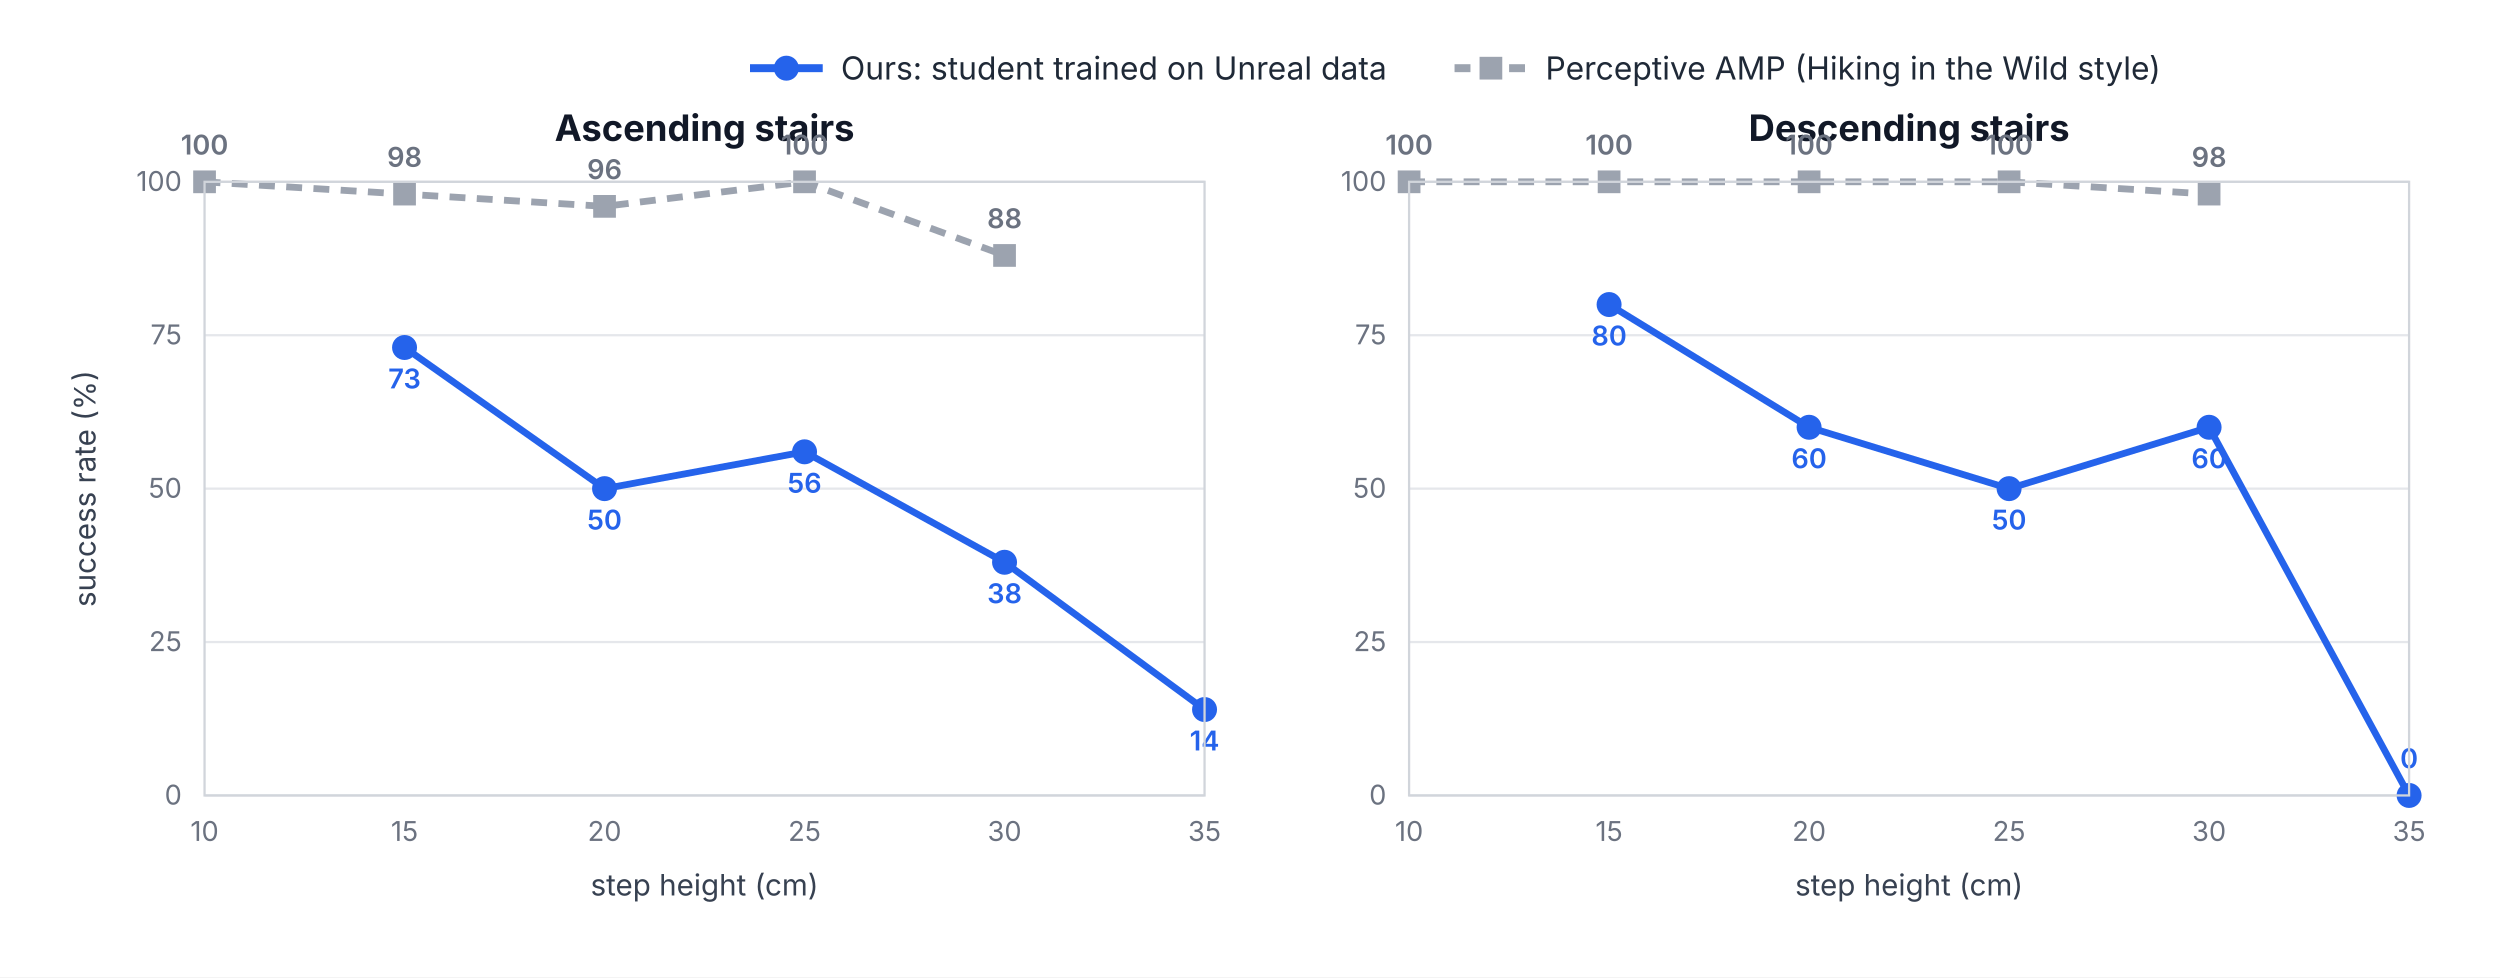
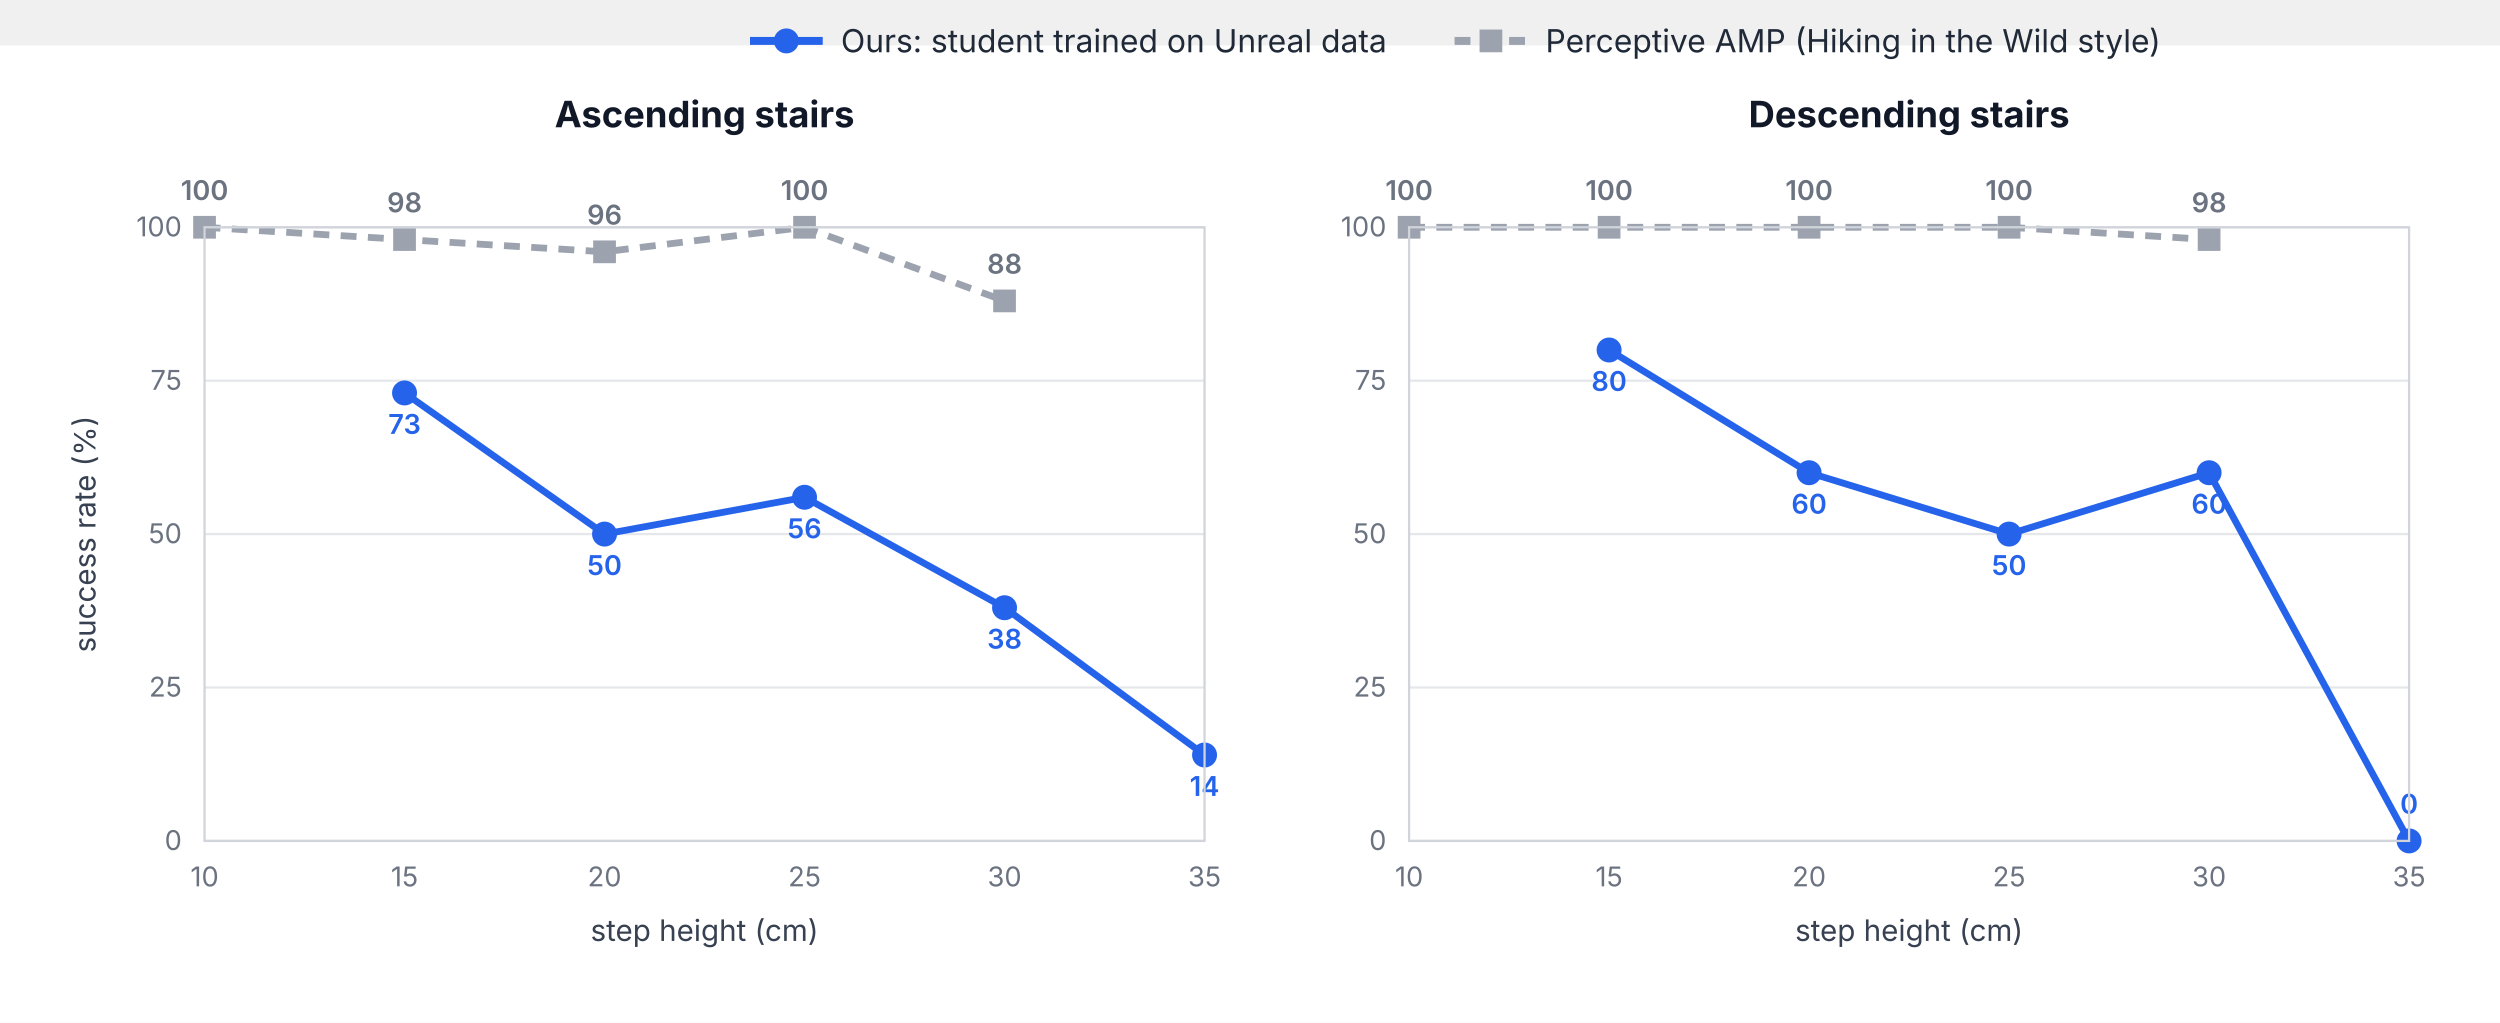
- <svg xmlns="http://www.w3.org/2000/svg" viewBox="0 0 1100 430" font-family="Inter, Helvetica, Arial, sans-serif">
+ <svg xmlns="http://www.w3.org/2000/svg" viewBox="0 -20 1100 450" font-family="Inter, Helvetica, Arial, sans-serif">
  <rect width="1100" height="430" fill="#fff" />
  <g font-size="14" fill="#1f2937">
-     <line x1="330" y1="30" x2="362" y2="30" stroke="#2563eb" stroke-width="3.5" />
-     <circle cx="346" cy="30" r="5.5" fill="#2563eb" />
-     <text x="370" y="35">Ours: student trained on Unreal data</text>
-     <line x1="640" y1="30" x2="672" y2="30" stroke="#9ca3af" stroke-width="3.5" stroke-dasharray="7 5" />
-     <rect x="651" y="25" width="10" height="10" fill="#9ca3af" />
-     <text x="680" y="35">Perceptive AMP (Hiking in the Wild style)</text>
+     <line x1="330" y1="-2" x2="362" y2="-2" stroke="#2563eb" stroke-width="3.5" />
+     <circle cx="346" cy="-2" r="5.5" fill="#2563eb" />
+     <text x="370" y="3">Ours: student trained on Unreal data</text>
+     <line x1="640" y1="-2" x2="672" y2="-2" stroke="#9ca3af" stroke-width="3.5" stroke-dasharray="7 5" />
+     <rect x="651" y="-7" width="10" height="10" fill="#9ca3af" />
+     <text x="680" y="3">Perceptive AMP (Hiking in the Wild style)</text>
  </g>
-   <text x="310.0" y="62" text-anchor="middle" font-size="16" font-weight="700" fill="#111827">Ascending stairs</text>
+   <text x="310.0" y="36" text-anchor="middle" font-size="16" font-weight="700" fill="#111827">Ascending stairs</text>
  <line x1="90" y1="350.0" x2="530" y2="350.0" stroke="#e5e7eb" />
  <text x="80" y="354.0" text-anchor="end" font-size="12" fill="#6b7280">0</text>
  <line x1="90" y1="282.5" x2="530" y2="282.5" stroke="#e5e7eb" />
  <text x="80" y="286.5" text-anchor="end" font-size="12" fill="#6b7280">25</text>
  <line x1="90" y1="215.0" x2="530" y2="215.0" stroke="#e5e7eb" />
  <text x="80" y="219.0" text-anchor="end" font-size="12" fill="#6b7280">50</text>
  <line x1="90" y1="147.5" x2="530" y2="147.5" stroke="#e5e7eb" />
  <text x="80" y="151.5" text-anchor="end" font-size="12" fill="#6b7280">75</text>
  <line x1="90" y1="80.0" x2="530" y2="80.0" stroke="#e5e7eb" />
  <text x="80" y="84.0" text-anchor="end" font-size="12" fill="#6b7280">100</text>
  <text x="90.0" y="370" text-anchor="middle" font-size="12" fill="#6b7280">10</text>
  <text x="178.0" y="370" text-anchor="middle" font-size="12" fill="#6b7280">15</text>
  <text x="266.0" y="370" text-anchor="middle" font-size="12" fill="#6b7280">20</text>
  <text x="354.0" y="370" text-anchor="middle" font-size="12" fill="#6b7280">25</text>
  <text x="442.0" y="370" text-anchor="middle" font-size="12" fill="#6b7280">30</text>
  <text x="530.0" y="370" text-anchor="middle" font-size="12" fill="#6b7280">35</text>
  <text x="310.0" y="394" text-anchor="middle" font-size="13" fill="#374151">step height (cm)</text>
  <text transform="translate(42,215.0) rotate(-90)" text-anchor="middle" font-size="13" fill="#374151">success rate (%)</text>
  <polyline points="90.0,80.0 178.0,85.4 266.0,90.8 354.0,80.0 442.0,112.4" fill="none" stroke="#9ca3af" stroke-width="3" stroke-dasharray="7 5" />
  <rect x="85.0" y="75.0" width="10" height="10" fill="#9ca3af" />
  <text x="90.0" y="68.0" text-anchor="middle" font-size="12" font-weight="600" fill="#6b7280">100</text>
  <rect x="173.0" y="80.4" width="10" height="10" fill="#9ca3af" />
  <text x="178.0" y="73.4" text-anchor="middle" font-size="12" font-weight="600" fill="#6b7280">98</text>
  <rect x="261.0" y="85.8" width="10" height="10" fill="#9ca3af" />
  <text x="266.0" y="78.8" text-anchor="middle" font-size="12" font-weight="600" fill="#6b7280">96</text>
  <rect x="349.0" y="75.0" width="10" height="10" fill="#9ca3af" />
  <text x="354.0" y="68.0" text-anchor="middle" font-size="12" font-weight="600" fill="#6b7280">100</text>
  <rect x="437.0" y="107.4" width="10" height="10" fill="#9ca3af" />
  <text x="442.0" y="100.4" text-anchor="middle" font-size="12" font-weight="600" fill="#6b7280">88</text>
  <polyline points="178.0,152.9 266.0,215.0 354.0,198.8 442.0,247.4 530.0,312.2" fill="none" stroke="#2563eb" stroke-width="3" />
  <circle cx="178.0" cy="152.9" r="5.5" fill="#2563eb" />
  <text x="178.0" y="170.9" text-anchor="middle" font-size="12" font-weight="600" fill="#2563eb">73</text>
  <circle cx="266.0" cy="215.0" r="5.5" fill="#2563eb" />
  <text x="266.0" y="233.0" text-anchor="middle" font-size="12" font-weight="600" fill="#2563eb">50</text>
  <circle cx="354.0" cy="198.8" r="5.5" fill="#2563eb" />
  <text x="354.0" y="216.8" text-anchor="middle" font-size="12" font-weight="600" fill="#2563eb">56</text>
  <circle cx="442.0" cy="247.4" r="5.5" fill="#2563eb" />
  <text x="442.0" y="265.4" text-anchor="middle" font-size="12" font-weight="600" fill="#2563eb">38</text>
  <circle cx="530.0" cy="312.2" r="5.5" fill="#2563eb" />
  <text x="530.0" y="330.2" text-anchor="middle" font-size="12" font-weight="600" fill="#2563eb">14</text>
  <rect x="90" y="80" width="440" height="270" fill="none" stroke="#d1d5db" />
-   <text x="840.0" y="62" text-anchor="middle" font-size="16" font-weight="700" fill="#111827">Descending stairs</text>
+   <text x="840.0" y="36" text-anchor="middle" font-size="16" font-weight="700" fill="#111827">Descending stairs</text>
  <line x1="620" y1="350.0" x2="1060" y2="350.0" stroke="#e5e7eb" />
  <text x="610" y="354.0" text-anchor="end" font-size="12" fill="#6b7280">0</text>
  <line x1="620" y1="282.5" x2="1060" y2="282.5" stroke="#e5e7eb" />
  <text x="610" y="286.5" text-anchor="end" font-size="12" fill="#6b7280">25</text>
  <line x1="620" y1="215.0" x2="1060" y2="215.0" stroke="#e5e7eb" />
  <text x="610" y="219.0" text-anchor="end" font-size="12" fill="#6b7280">50</text>
  <line x1="620" y1="147.5" x2="1060" y2="147.5" stroke="#e5e7eb" />
  <text x="610" y="151.5" text-anchor="end" font-size="12" fill="#6b7280">75</text>
  <line x1="620" y1="80.0" x2="1060" y2="80.0" stroke="#e5e7eb" />
  <text x="610" y="84.0" text-anchor="end" font-size="12" fill="#6b7280">100</text>
  <text x="620.0" y="370" text-anchor="middle" font-size="12" fill="#6b7280">10</text>
  <text x="708.0" y="370" text-anchor="middle" font-size="12" fill="#6b7280">15</text>
  <text x="796.0" y="370" text-anchor="middle" font-size="12" fill="#6b7280">20</text>
  <text x="884.0" y="370" text-anchor="middle" font-size="12" fill="#6b7280">25</text>
  <text x="972.0" y="370" text-anchor="middle" font-size="12" fill="#6b7280">30</text>
  <text x="1060.0" y="370" text-anchor="middle" font-size="12" fill="#6b7280">35</text>
  <text x="840.0" y="394" text-anchor="middle" font-size="13" fill="#374151">step height (cm)</text>
  <polyline points="620.0,80.0 708.0,80.0 796.0,80.0 884.0,80.0 972.0,85.4" fill="none" stroke="#9ca3af" stroke-width="3" stroke-dasharray="7 5" />
  <rect x="615.0" y="75.0" width="10" height="10" fill="#9ca3af" />
  <text x="620.0" y="68.0" text-anchor="middle" font-size="12" font-weight="600" fill="#6b7280">100</text>
  <rect x="703.0" y="75.0" width="10" height="10" fill="#9ca3af" />
  <text x="708.0" y="68.0" text-anchor="middle" font-size="12" font-weight="600" fill="#6b7280">100</text>
  <rect x="791.0" y="75.0" width="10" height="10" fill="#9ca3af" />
  <text x="796.0" y="68.0" text-anchor="middle" font-size="12" font-weight="600" fill="#6b7280">100</text>
  <rect x="879.0" y="75.0" width="10" height="10" fill="#9ca3af" />
  <text x="884.0" y="68.0" text-anchor="middle" font-size="12" font-weight="600" fill="#6b7280">100</text>
  <rect x="967.0" y="80.4" width="10" height="10" fill="#9ca3af" />
  <text x="972.0" y="73.4" text-anchor="middle" font-size="12" font-weight="600" fill="#6b7280">98</text>
  <polyline points="708.0,134.0 796.0,188.0 884.0,215.0 972.0,188.0 1060.0,350.0" fill="none" stroke="#2563eb" stroke-width="3" />
  <circle cx="708.0" cy="134.0" r="5.5" fill="#2563eb" />
  <text x="708.0" y="152.0" text-anchor="middle" font-size="12" font-weight="600" fill="#2563eb">80</text>
  <circle cx="796.0" cy="188.0" r="5.5" fill="#2563eb" />
  <text x="796.0" y="206.0" text-anchor="middle" font-size="12" font-weight="600" fill="#2563eb">60</text>
  <circle cx="884.0" cy="215.0" r="5.5" fill="#2563eb" />
  <text x="884.0" y="233.0" text-anchor="middle" font-size="12" font-weight="600" fill="#2563eb">50</text>
  <circle cx="972.0" cy="188.0" r="5.5" fill="#2563eb" />
  <text x="972.0" y="206.0" text-anchor="middle" font-size="12" font-weight="600" fill="#2563eb">60</text>
  <circle cx="1060.0" cy="350.0" r="5.5" fill="#2563eb" />
  <text x="1060.0" y="338.0" text-anchor="middle" font-size="12" font-weight="600" fill="#2563eb">0</text>
  <rect x="620" y="80" width="440" height="270" fill="none" stroke="#d1d5db" />
</svg>
